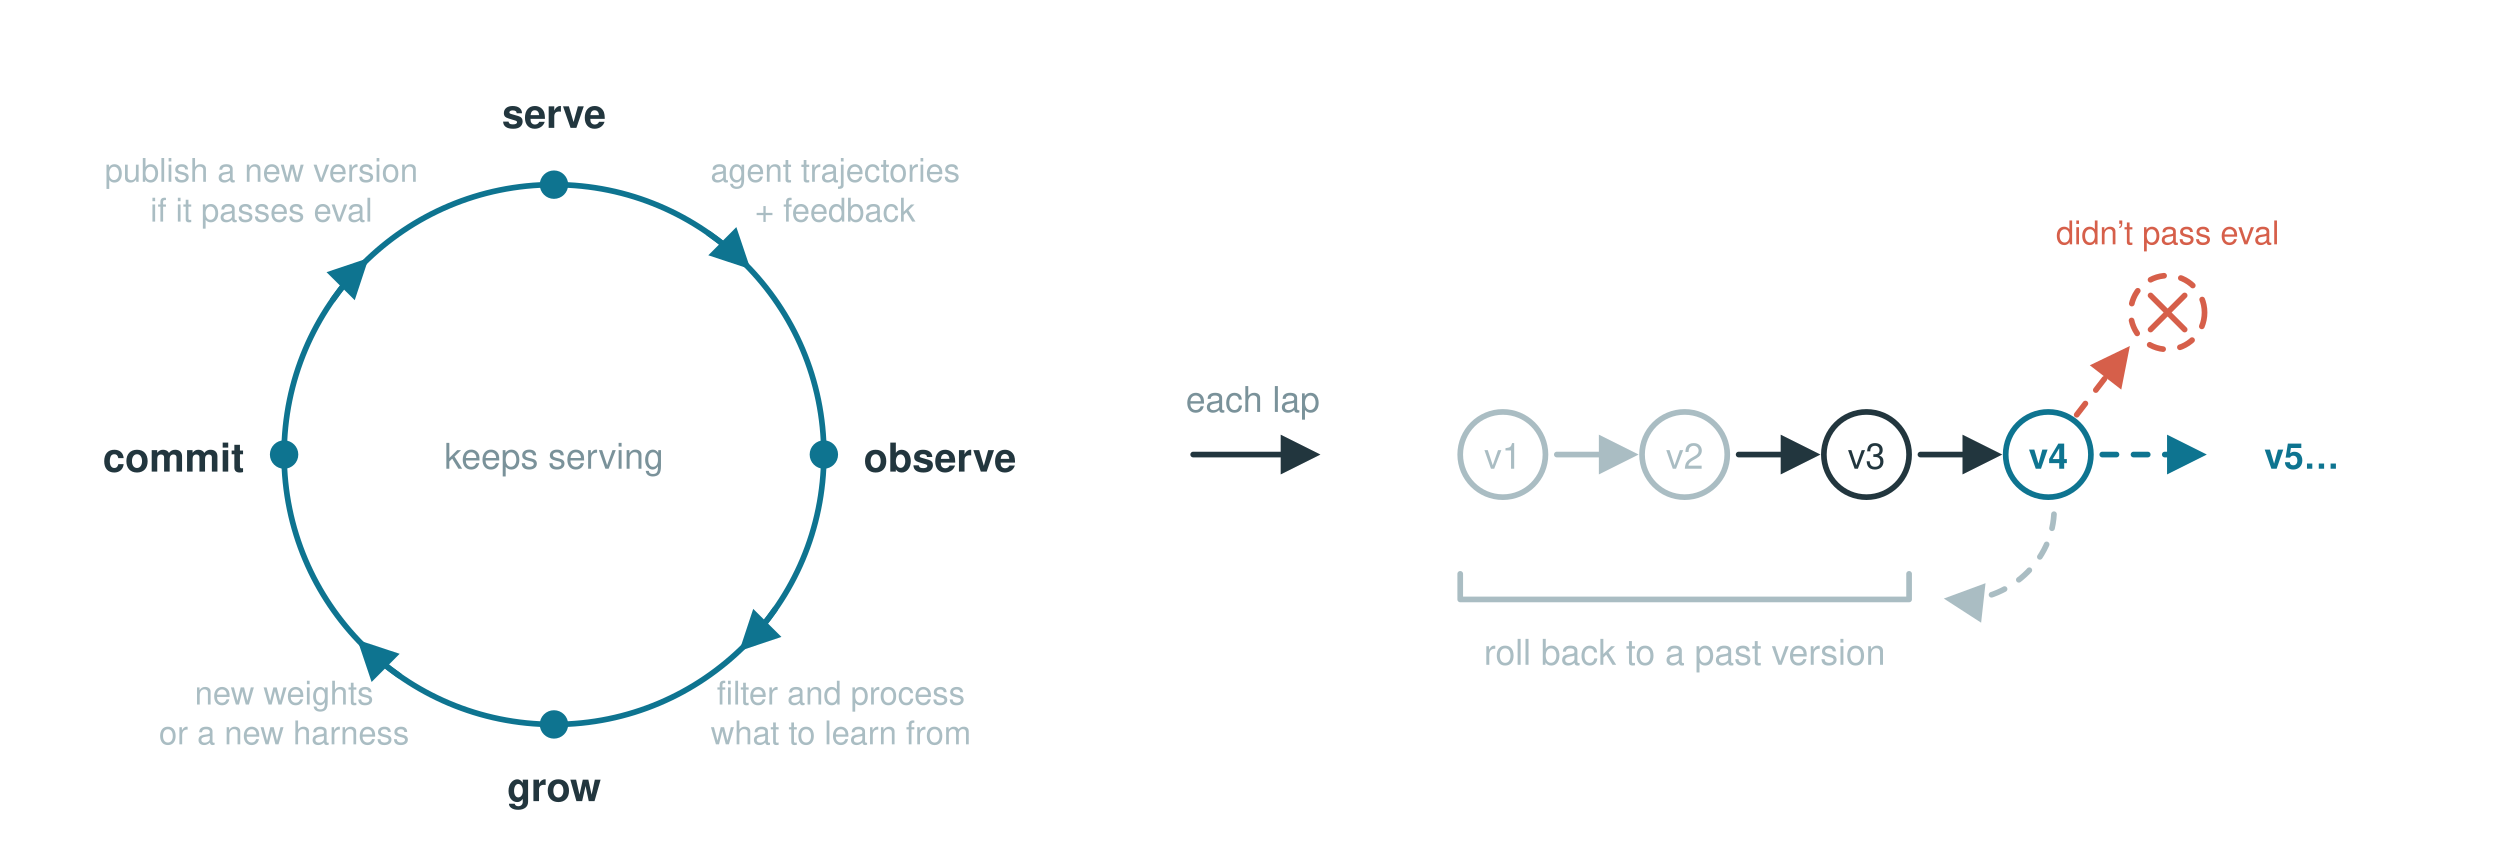
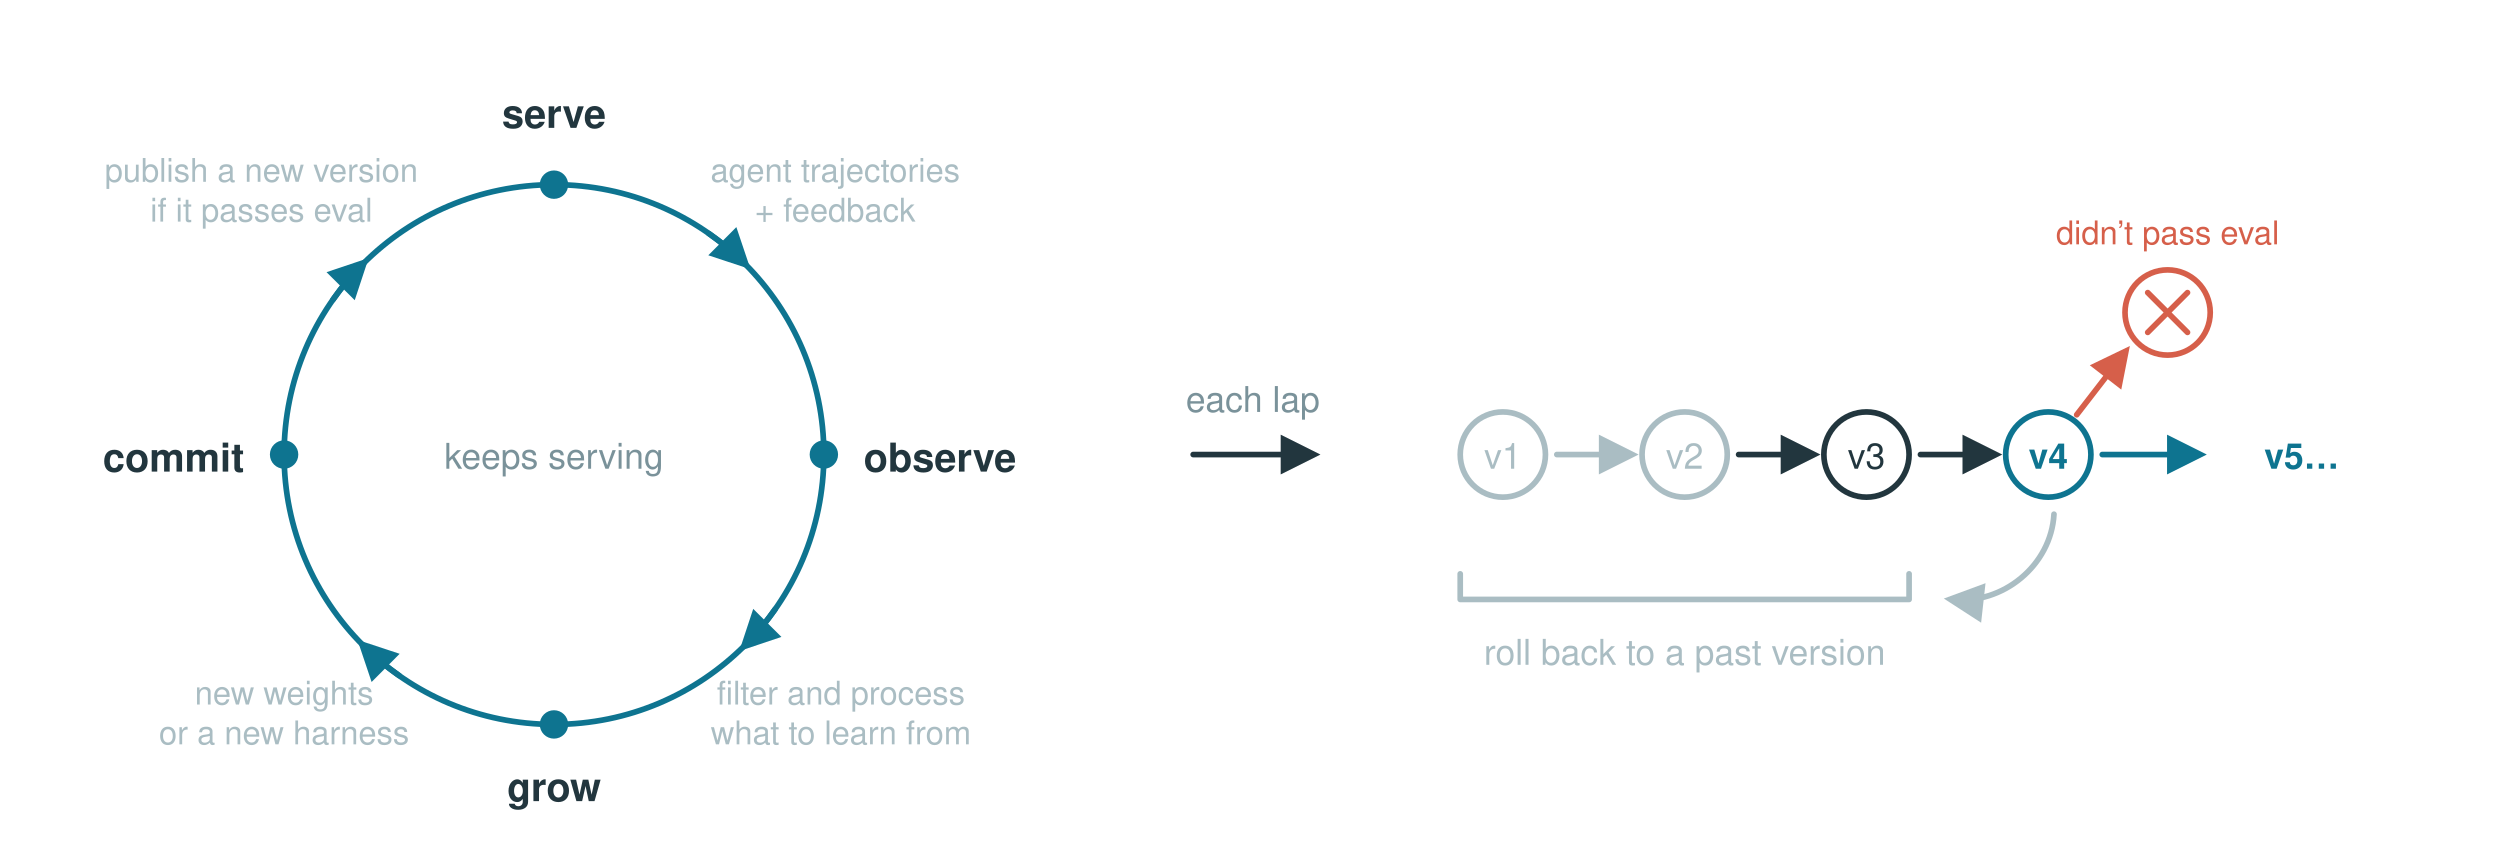
<svg xmlns="http://www.w3.org/2000/svg" width="1760" height="600" viewBox="0 0 880 300" font-family="-apple-system, 'Segoe UI', Helvetica, Arial, sans-serif">
  <style>
    text { font-family: -apple-system, 'Segoe UI', Helvetica, Arial, sans-serif; fill: #22363E; }
    .m { fill: #7A929A; } .f { fill: #AABDC3; } .a { fill: #0E7490; } .c { fill: #D65F4A; }
    .lab { font-size: 14px; } .sm { font-size: 12.5px; } .xs { font-size: 11.5px; }
    .draw { stroke: #22363E; stroke-width: 2; fill: none; stroke-linecap: round; stroke-linejoin: round; }
    .draw-f { stroke: #AABDC3; stroke-width: 2; fill: none; stroke-linecap: round; stroke-linejoin: round; }
    .draw-a { stroke: #0E7490; stroke-width: 2; fill: none; stroke-linecap: round; stroke-linejoin: round; }
    .draw-c { stroke: #D65F4A; stroke-width: 2; fill: none; stroke-linecap: round; stroke-linejoin: round; }
-     .dash { stroke-dasharray: 5 6; }
    .arc { stroke-dasharray: 150; stroke-dashoffset: 0; }
    @keyframes k1 { 0%,1.11% {opacity:0} 3.06%,95.5% {opacity:1} 100% {opacity:0} }
    .g1 { animation: k1 12s linear infinite; }
    @keyframes k2 { 0%,3.33% {opacity:0} 5.28%,95.5% {opacity:1} 100% {opacity:0} }
    @keyframes d2 { 0%,3.33% {stroke-dashoffset:150} 11.11%,100% {stroke-dashoffset:0} }
    .g2 { animation: k2 12s linear infinite, d2 12s linear infinite; }
    @keyframes k3 { 0%,8.33% {opacity:0} 10.28%,95.5% {opacity:1} 100% {opacity:0} }
    .g3 { animation: k3 12s linear infinite; }
    @keyframes k4 { 0%,11.39% {opacity:0} 13.33%,95.5% {opacity:1} 100% {opacity:0} }
    .g4 { animation: k4 12s linear infinite; }
    @keyframes k5 { 0%,12.22% {opacity:0} 14.17%,95.5% {opacity:1} 100% {opacity:0} }
    .g5 { animation: k5 12s linear infinite; }
    @keyframes k6 { 0%,14.44% {opacity:0} 16.39%,95.5% {opacity:1} 100% {opacity:0} }
    @keyframes d6 { 0%,14.44% {stroke-dashoffset:150} 22.22%,100% {stroke-dashoffset:0} }
    .g6 { animation: k6 12s linear infinite, d6 12s linear infinite; }
    @keyframes k7 { 0%,19.44% {opacity:0} 21.39%,95.5% {opacity:1} 100% {opacity:0} }
    .g7 { animation: k7 12s linear infinite; }
    @keyframes k8 { 0%,22.5% {opacity:0} 24.44%,95.5% {opacity:1} 100% {opacity:0} }
    .g8 { animation: k8 12s linear infinite; }
    @keyframes k9 { 0%,23.33% {opacity:0} 25.28%,95.5% {opacity:1} 100% {opacity:0} }
    .g9 { animation: k9 12s linear infinite; }
    @keyframes k10 { 0%,25.56% {opacity:0} 27.5%,95.5% {opacity:1} 100% {opacity:0} }
    @keyframes d10 { 0%,25.56% {stroke-dashoffset:150} 33.33%,100% {stroke-dashoffset:0} }
    .g10 { animation: k10 12s linear infinite, d10 12s linear infinite; }
    @keyframes k11 { 0%,30.56% {opacity:0} 32.5%,95.5% {opacity:1} 100% {opacity:0} }
    .g11 { animation: k11 12s linear infinite; }
    @keyframes k12 { 0%,33.61% {opacity:0} 35.56%,95.5% {opacity:1} 100% {opacity:0} }
    .g12 { animation: k12 12s linear infinite; }
    @keyframes k13 { 0%,34.44% {opacity:0} 36.39%,95.5% {opacity:1} 100% {opacity:0} }
    .g13 { animation: k13 12s linear infinite; }
    @keyframes k14 { 0%,36.67% {opacity:0} 38.61%,95.5% {opacity:1} 100% {opacity:0} }
    @keyframes d14 { 0%,36.67% {stroke-dashoffset:150} 44.44%,100% {stroke-dashoffset:0} }
    .g14 { animation: k14 12s linear infinite, d14 12s linear infinite; }
    @keyframes k15 { 0%,41.67% {opacity:0} 43.61%,95.5% {opacity:1} 100% {opacity:0} }
    .g15 { animation: k15 12s linear infinite; }
    @keyframes k16 { 0%,44.72% {opacity:0} 46.67%,95.5% {opacity:1} 100% {opacity:0} }
    .g16 { animation: k16 12s linear infinite; }
    @keyframes k17 { 0%,46.11% {opacity:0} 48.06%,95.5% {opacity:1} 100% {opacity:0} }
    .g17 { animation: k17 12s linear infinite; }
    @keyframes k18 { 0%,48.89% {opacity:0} 50.83%,95.5% {opacity:1} 100% {opacity:0} }
    .g18 { animation: k18 12s linear infinite; }
    @keyframes k19 { 0%,51.11% {opacity:0} 53.06%,95.5% {opacity:1} 100% {opacity:0} }
    .g19 { animation: k19 12s linear infinite; }
    @keyframes k20 { 0%,52.5% {opacity:0} 54.44%,95.5% {opacity:1} 100% {opacity:0} }
    .g20 { animation: k20 12s linear infinite; }
    @keyframes k21 { 0%,53.89% {opacity:0} 55.83%,95.5% {opacity:1} 100% {opacity:0} }
    .g21 { animation: k21 12s linear infinite; }
    @keyframes k22 { 0%,55.28% {opacity:0} 57.22%,95.5% {opacity:1} 100% {opacity:0} }
    .g22 { animation: k22 12s linear infinite; }
    @keyframes k23 { 0%,58.33% {opacity:0} 60.28%,95.5% {opacity:1} 100% {opacity:0} }
    .g23 { animation: k23 12s linear infinite; }
    @keyframes k24 { 0%,62.22% {opacity:0} 64.17%,95.5% {opacity:1} 100% {opacity:0} }
    .g24 { animation: k24 12s linear infinite; }
    @keyframes k25 { 0%,66.67% {opacity:0} 68.61%,95.5% {opacity:1} 100% {opacity:0} }
    .g25 { animation: k25 12s linear infinite; }
    @media (prefers-reduced-motion: reduce) {
      g[class^="g"] { animation: none !important; }
      .arc { stroke-dashoffset: 0 !important; }
    }
  </style>
  <defs>
    <marker id="l-ink" viewBox="0 0 10 10" refX="8" refY="5" markerWidth="7" markerHeight="7" orient="auto">
      <path d="M0 0 L10 5 L0 10 z" fill="#22363E" />
    </marker>
    <marker id="l-faint" viewBox="0 0 10 10" refX="8" refY="5" markerWidth="7" markerHeight="7" orient="auto">
      <path d="M0 0 L10 5 L0 10 z" fill="#AABDC3" />
    </marker>
    <marker id="l-acc" viewBox="0 0 10 10" refX="8" refY="5" markerWidth="7" markerHeight="7" orient="auto">
      <path d="M0 0 L10 5 L0 10 z" fill="#0E7490" />
    </marker>
    <marker id="l-cor" viewBox="0 0 10 10" refX="8" refY="5" markerWidth="7" markerHeight="7" orient="auto">
      <path d="M0 0 L10 5 L0 10 z" fill="#D65F4A" />
    </marker>
  </defs>
  <g class="g1">
    <circle cx="195" cy="65" r="5" fill="#0E7490" />
    <text x="195" y="45" text-anchor="middle" class="lab" font-weight="600">serve</text>
  </g>
  <g class="g2">
    <path d="M195 65 A95 95 0 0 1 290 160" class="draw-a arc" />
  </g>
  <g class="g3">
    <text x="294" y="64" text-anchor="middle" class="xs f">agent trajectories</text>
    <text x="294" y="78" text-anchor="middle" class="xs f">+ feedback</text>
  </g>
  <g class="g4">
    <path d="M249.5 82.2 A95 95 0 0 1 262.2 92.8" class="draw-a" marker-end="url(#l-acc)" />
  </g>
  <g class="g5">
    <circle cx="290" cy="160" r="5" fill="#0E7490" />
    <text x="304" y="166" text-anchor="start" class="lab" font-weight="600">observe</text>
  </g>
  <g class="g6">
    <path d="M290 160 A95 95 0 0 1 195 255" class="draw-a arc" />
  </g>
  <g class="g7">
    <text x="296" y="248" text-anchor="middle" class="xs f">filter and process</text>
    <text x="296" y="262" text-anchor="middle" class="xs f">what to learn from</text>
  </g>
  <g class="g8">
    <path d="M272.8 214.5 A95 95 0 0 1 262.2 227.2" class="draw-a" marker-end="url(#l-acc)" />
  </g>
  <g class="g9">
    <circle cx="195" cy="255" r="5" fill="#0E7490" />
    <text x="195" y="282" text-anchor="middle" class="lab" font-weight="600">grow</text>
  </g>
  <g class="g10">
    <path d="M195 255 A95 95 0 0 1 100 160" class="draw-a arc" />
  </g>
  <g class="g11">
    <text x="100" y="248" text-anchor="middle" class="xs f">new weights</text>
    <text x="100" y="262" text-anchor="middle" class="xs f">or a new harness</text>
  </g>
  <g class="g12">
    <path d="M140.5 237.8 A95 95 0 0 1 127.8 227.2" class="draw-a" marker-end="url(#l-acc)" />
  </g>
  <g class="g13">
    <circle cx="100" cy="160" r="5" fill="#0E7490" />
    <text x="86" y="166" text-anchor="end" class="lab" font-weight="600">commit</text>
  </g>
  <g class="g14">
    <path d="M100 160 A95 95 0 0 1 195 65" class="draw-a arc" />
  </g>
  <g class="g15">
    <text x="92" y="64" text-anchor="middle" class="xs f">publish a new version</text>
    <text x="92" y="78" text-anchor="middle" class="xs f">if it passes eval</text>
  </g>
  <g class="g16">
    <path d="M117.2 105.5 A95 95 0 0 1 127.8 92.8" class="draw-a" marker-end="url(#l-acc)" />
  </g>
  <g class="g17">
    <text x="195" y="165" text-anchor="middle" class="sm m">keeps serving</text>
  </g>
  <g class="g18">
    <path d="M 420 160 H 462" class="draw" marker-end="url(#l-ink)" />
    <text x="441" y="145" text-anchor="middle" class="sm m">each lap</text>
  </g>
  <g class="g19">
    <circle cx="529" cy="160" r="15" class="draw-f" />
    <text x="529" y="165" text-anchor="middle" class="sm f">v1</text>
  </g>
  <g class="g20">
    <path d="M548 160 H574" class="draw-f" marker-end="url(#l-faint)" />
    <circle cx="593" cy="160" r="15" class="draw-f" />
    <text x="593" y="165" text-anchor="middle" class="sm f">v2</text>
  </g>
  <g class="g21">
    <path d="M612 160 H638" class="draw" marker-end="url(#l-ink)" />
    <circle cx="657" cy="160" r="15" class="draw" />
    <text x="657" y="165" text-anchor="middle" class="sm">v3</text>
  </g>
  <g class="g22">
    <path d="M676 160 H702" class="draw" marker-end="url(#l-ink)" />
    <circle cx="721" cy="160" r="15" class="draw-a" />
    <text x="721" y="165" text-anchor="middle" class="sm a" font-weight="600">v4</text>
  </g>
  <g class="g23">
-     <path d="M740 160 H774" class="draw-a dash" marker-end="url(#l-acc)" />
+     <path d="M740 160 H774" class="draw-a" marker-end="url(#l-acc)" />
    <text x="797" y="165" class="sm a" font-weight="600">v5…</text>
  </g>
  <g class="g24">
-     <path d="M731 146 L748 124" class="draw-c dash" marker-end="url(#l-cor)" />
-     <circle cx="763" cy="110" r="13" class="draw-c dash" />
-     <path d="M757 104 L769 116 M769 104 L757 116" class="draw-c" />
+     <path d="M731 146 L748 124" class="draw-c" marker-end="url(#l-cor)" />
+     <circle cx="763" cy="110" r="15" class="draw-c" />
+     <path d="M756 103 L770 117 M770 103 L756 117" class="draw-c" />
    <text x="763" y="86" text-anchor="middle" class="xs c">didn’t pass eval</text>
  </g>
  <g class="g25">
    <path d="M514 202 V211 H672 V202" class="draw-f" />
-     <path d="M723 181 C722 199, 705 213, 687 211" class="draw-f dash" marker-end="url(#l-faint)" />
+     <path d="M723 181 C722 199, 705 213, 687 211" class="draw-f" marker-end="url(#l-faint)" />
    <text x="593" y="234" text-anchor="middle" class="sm f">roll back to a past version</text>
  </g>
</svg>
